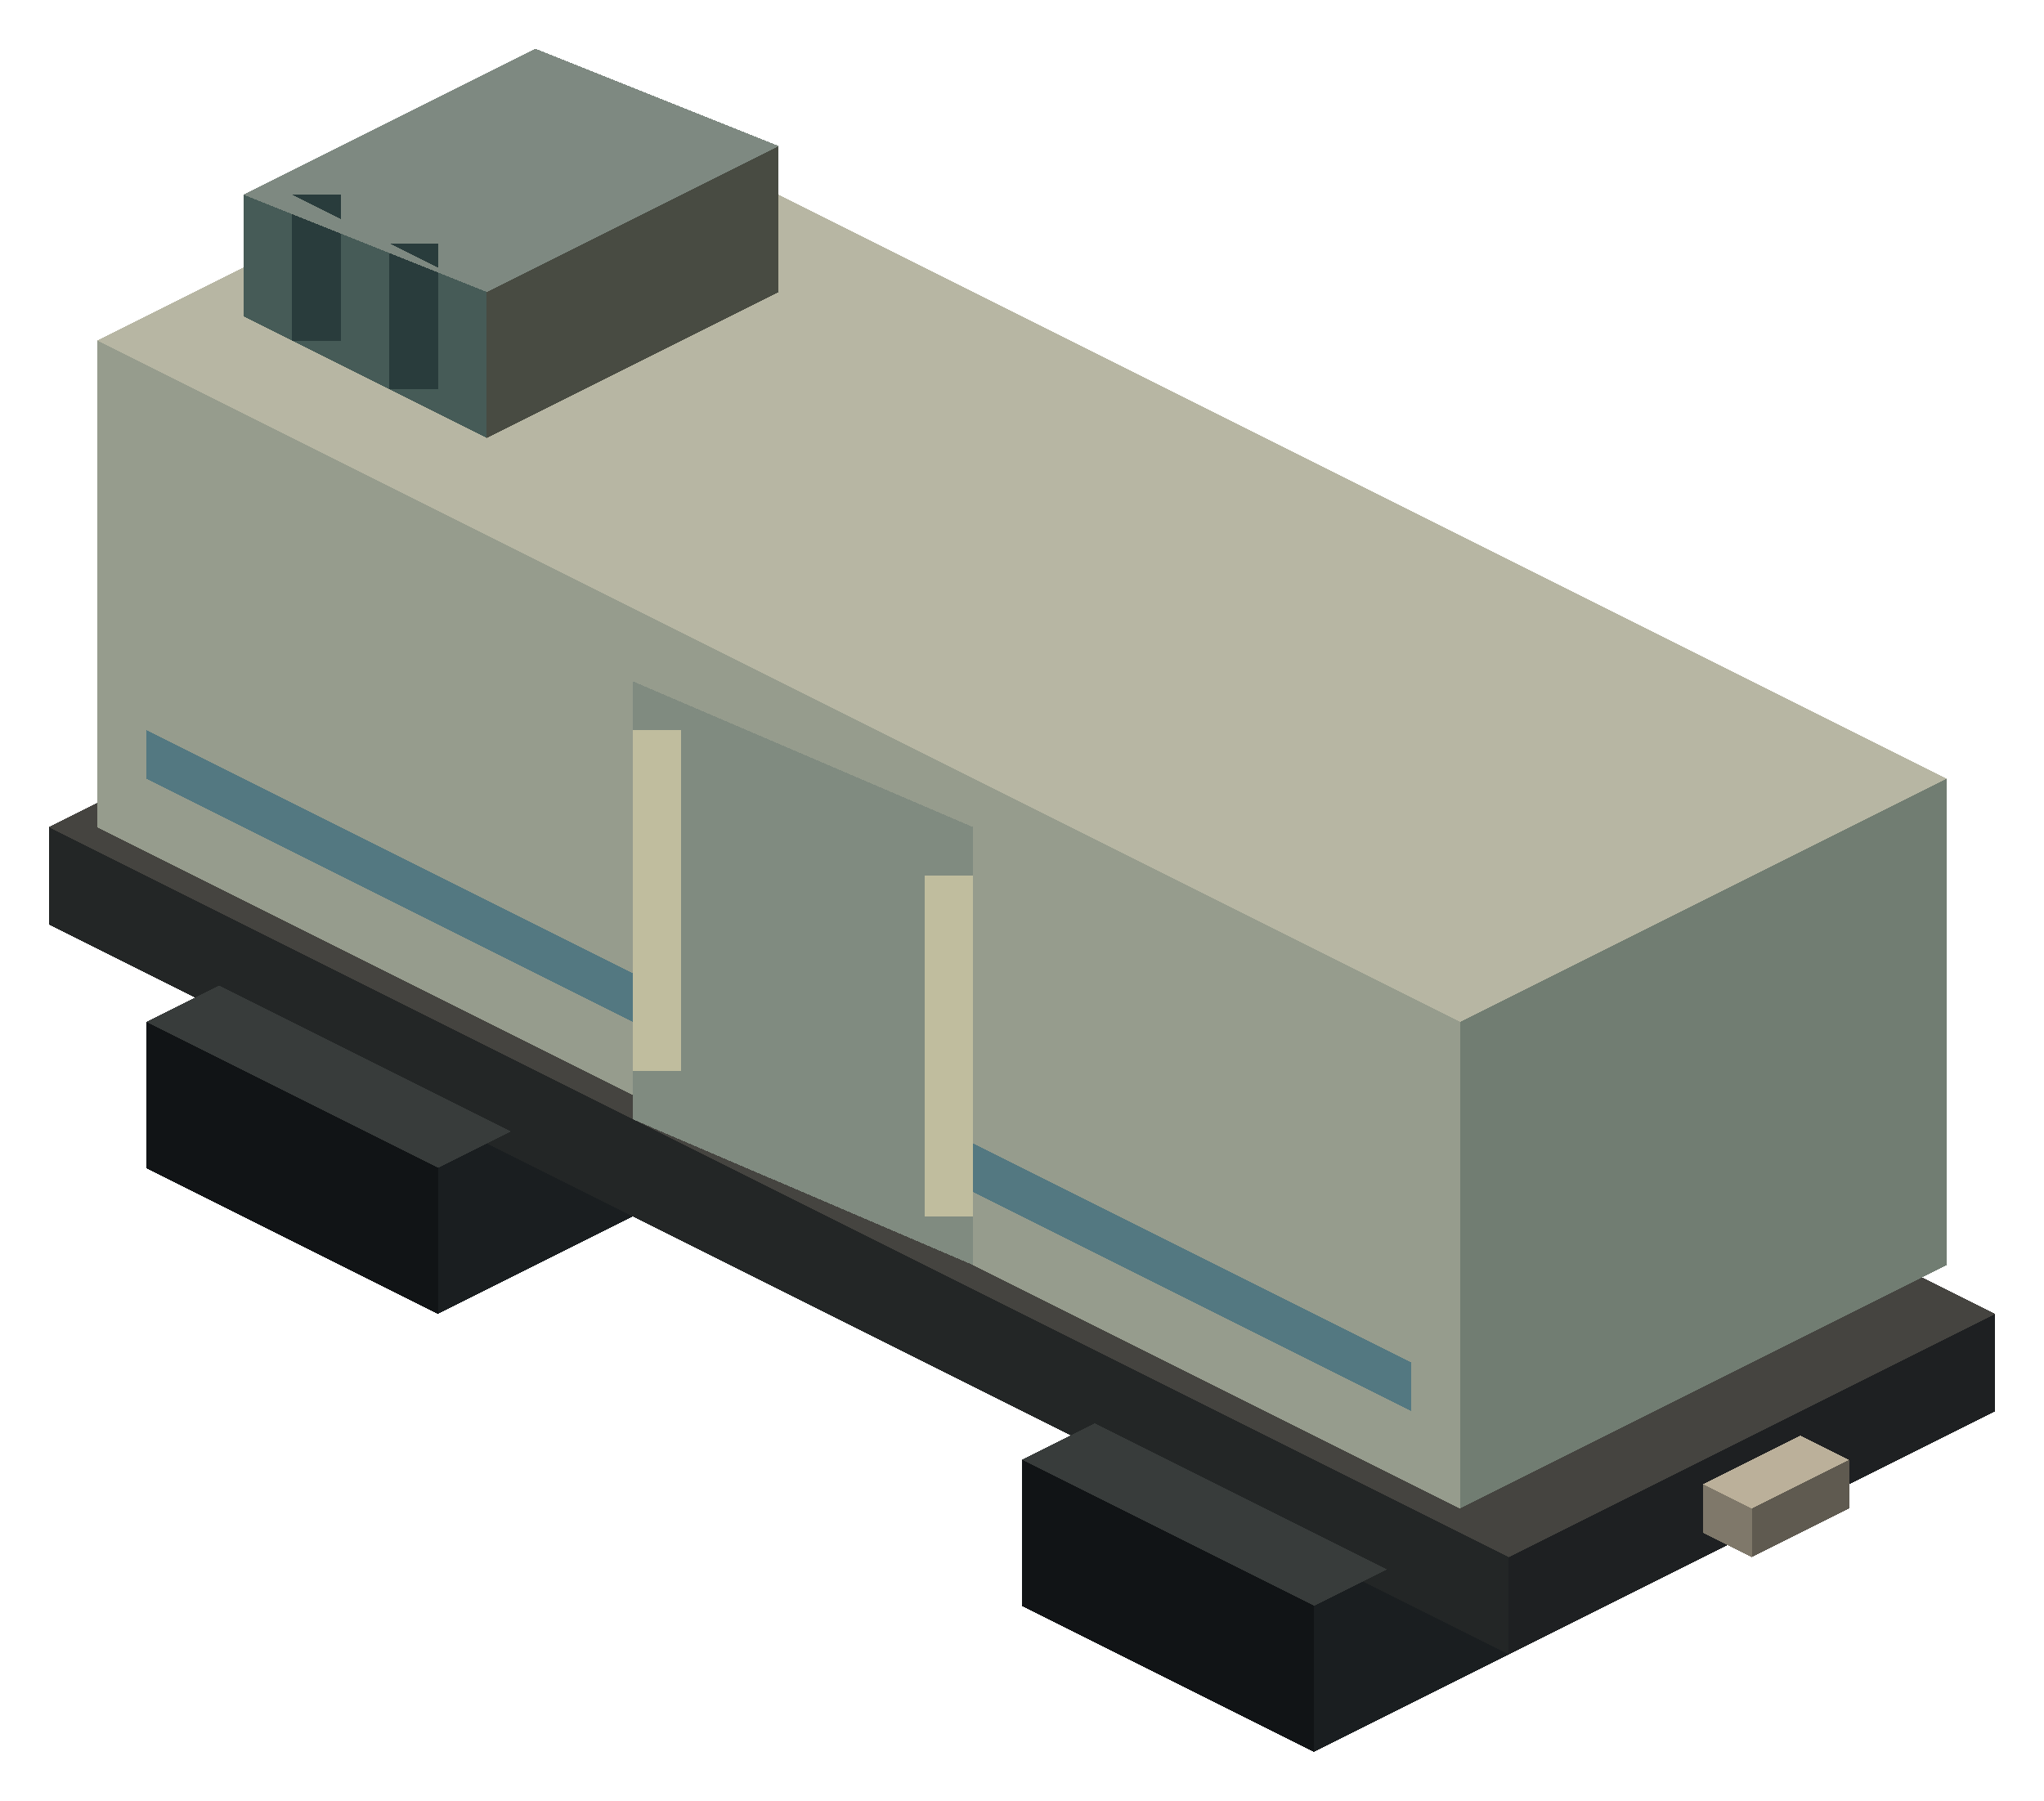
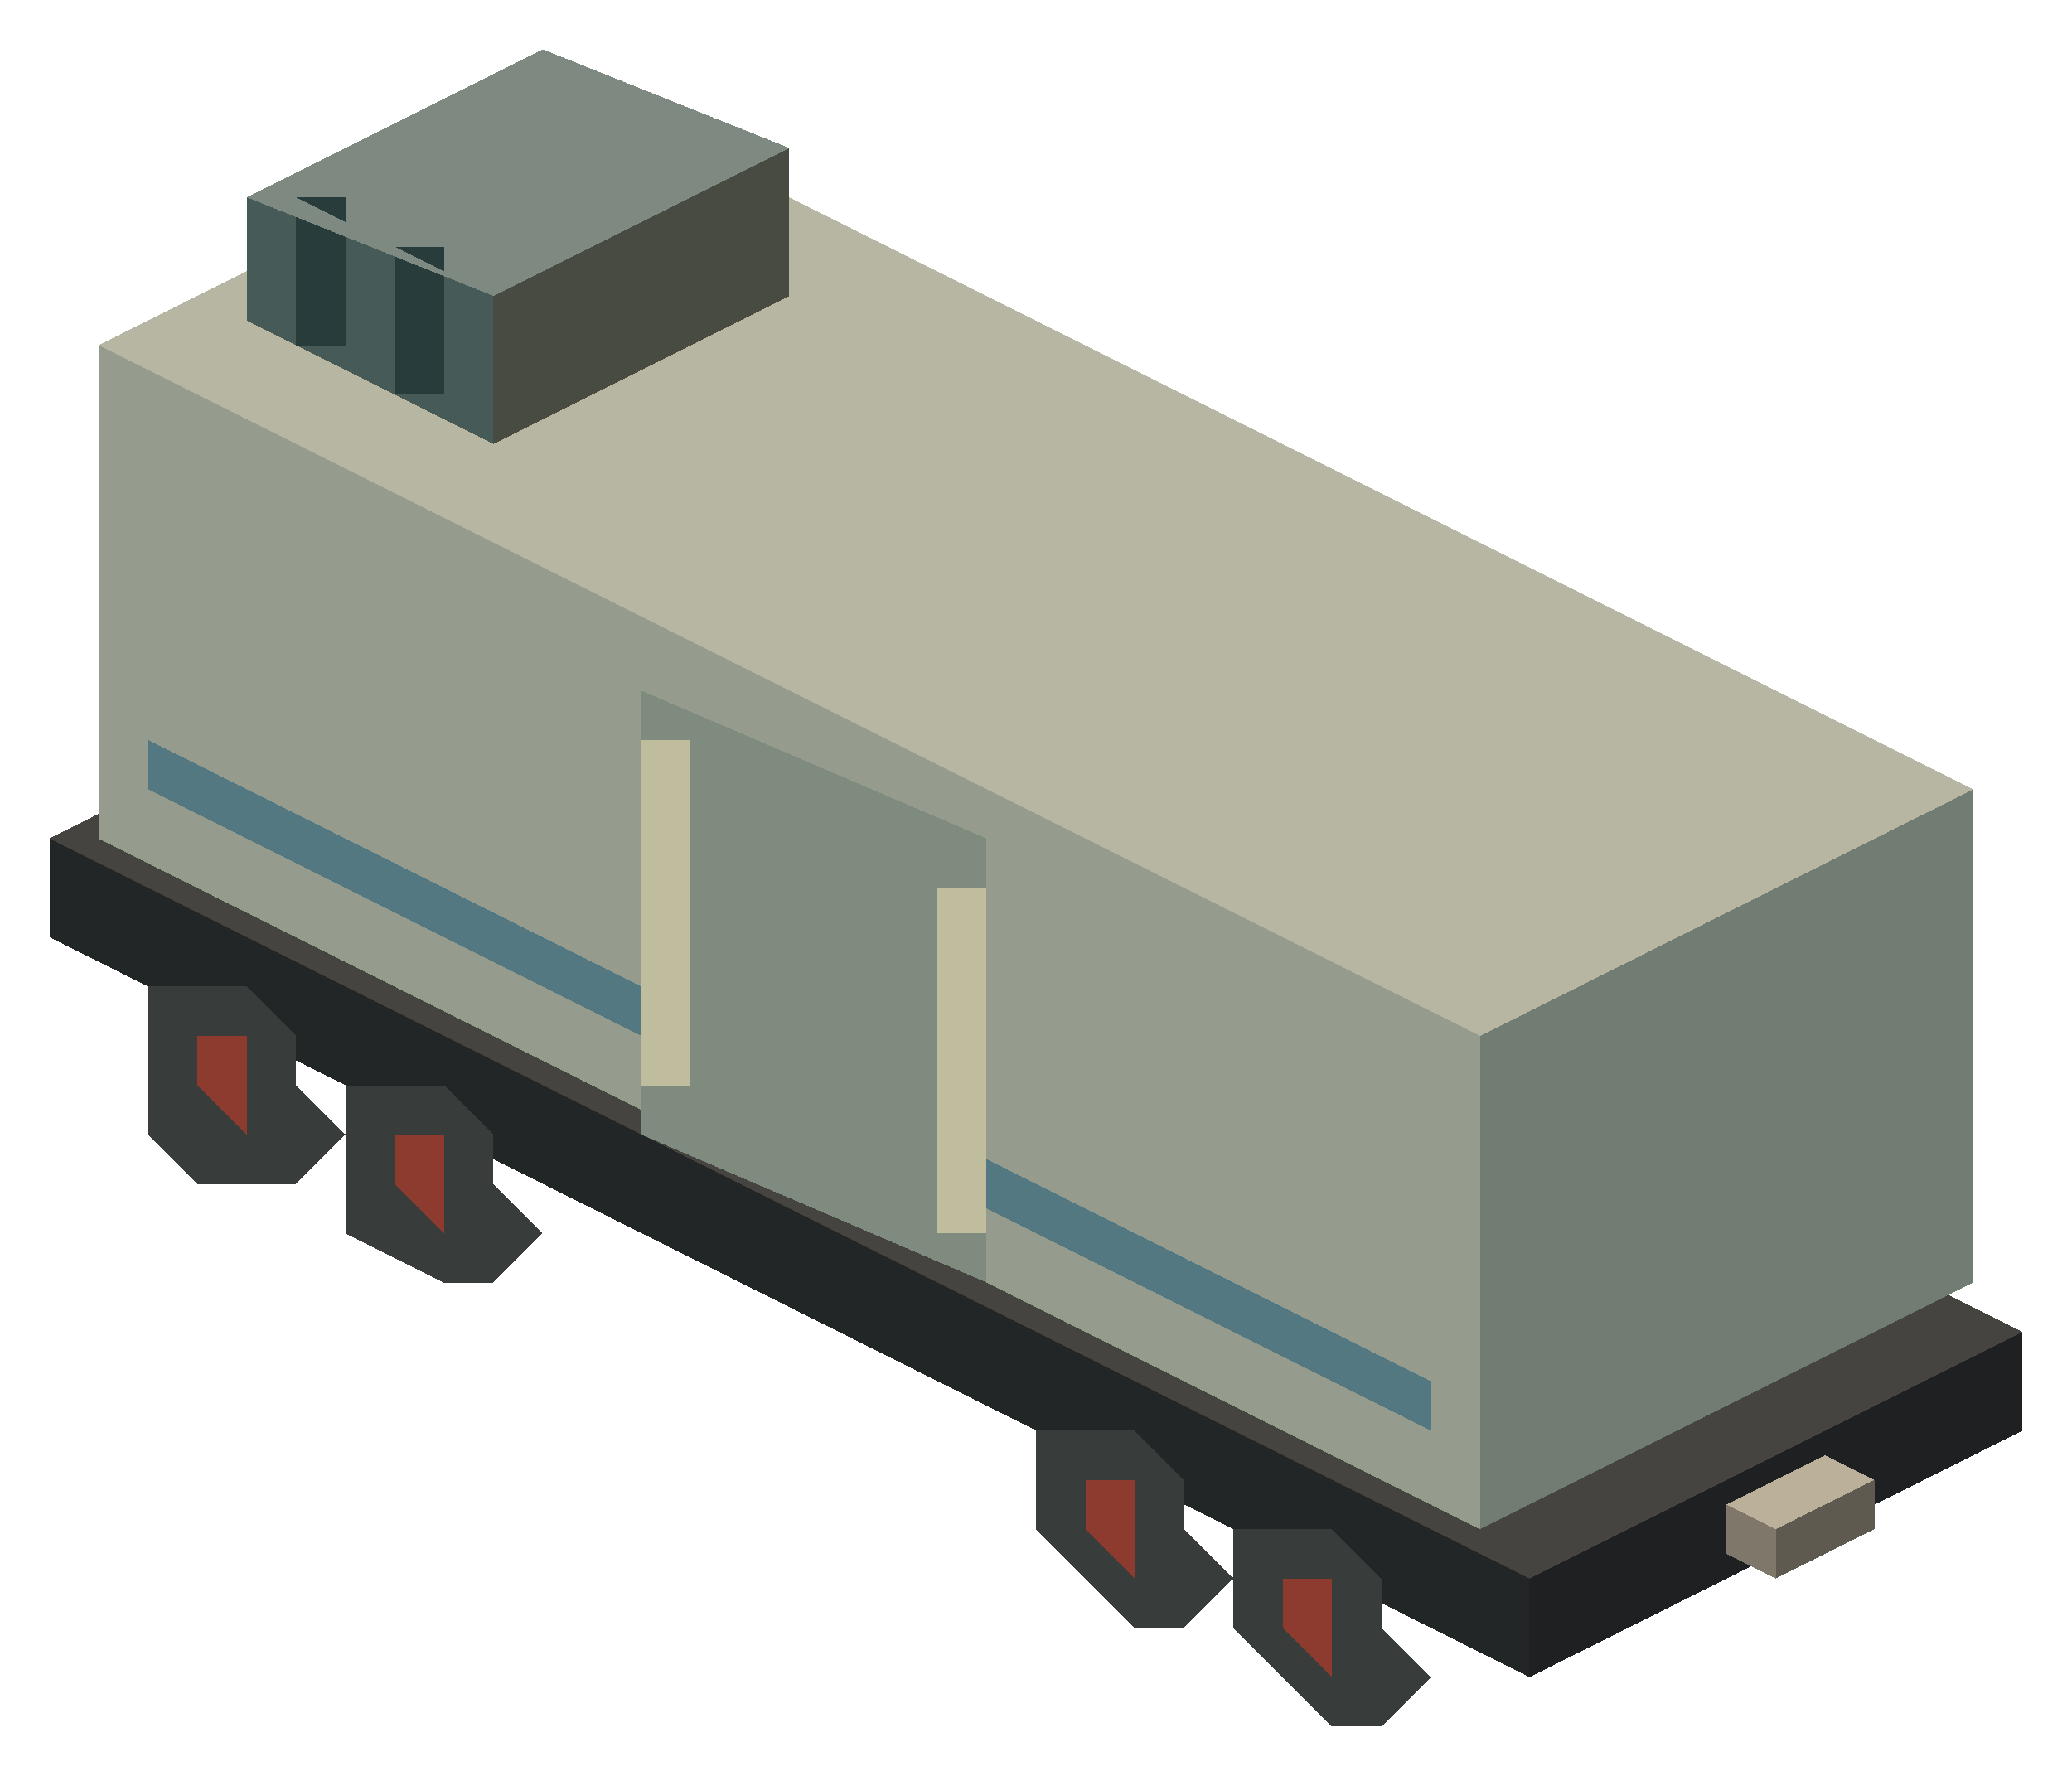
- <svg xmlns="http://www.w3.org/2000/svg" width="42" height="37" viewBox="0 0 42 37" shape-rendering="crispEdges" data-template="railyard-car-refrigerated" data-anchor-x="6" data-anchor-y="19" data-length-m="15">
+ <svg xmlns="http://www.w3.org/2000/svg" width="42" height="36" viewBox="0 0 42 36" shape-rendering="crispEdges" data-template="railyard-car-refrigerated" data-anchor-x="6" data-anchor-y="19" data-length-m="15">
  <g id="silhouette-underlays">
    <path d="M4,15 6,14 8,15 8,16 6,17 4,16Z" fill="#5f5a50" />
-     <path d="M3,21 15,15 21,18 21,21 9,27 3,24Z" fill="#1a1e20" />
-     <path d="M21,30 33,24 39,27 39,30 27,36 21,33Z" fill="#1a1e20" />
+     <path d="M6,19 12,16 18,19 18,20 12,23 6,20Z" fill="#1a1e20" />
+     <path d="M24,28 30,25 36,28 36,29 30,32 24,29Z" fill="#1a1e20" />
    <path d="M1,17 11,12 41,27 41,29 31,34 1,19Z" fill="#1e2022" />
    <path d="M2,7 12,2 40,16 40,26 30,31 2,17Z" fill="#717d72" />
    <path d="M13,14 20,17 20,26 13,23Z" fill="#484b42" />
    <path d="M5,4 11,1 16,3 16,6 10,9 5,7Z" fill="#484b42" />
    <path d="M34,30 36,29 38,30 38,31 36,32 34,31Z" fill="#5f5a50" />
  </g>
  <g id="coupler">
</g>
  <g id="trucks">
-     <path d="M3,21 9,24 9,27 3,24ZM21,30 27,33 27,36 21,33Z" fill="#111416" />
-     <path d="M13,25 9,27 9,24 10,23.5ZM31,34 31,34 27,36 27,33 28,32.5Z" fill="#1a1e20" />
-     <path d="M4.5,20.25 10.5,23.25 9,24 3,21ZM22.5,29.25 28.5,32.25 27,33 21,30Z" fill="#383c3b" />
+ </g>
+   <g id="wheels">
+     <path d="M4,24 3,23 3,22ZM4,24 3,22 3,21ZM4,24 3,21 3,20ZM4,24 3,20 4,20ZM4,24 4,20 5,20ZM4,24 4,20 5,20ZM4.4,22.4 4,24 4,22ZM4.4,22.4 4,22 4,20 5,20ZM4.4,22.4 4,22 4,20 5,20ZM4.4,22.4 4,22 4,20 5,20ZM4.75,21 4,21 4,20 5,20ZM4.75,21 4.4,22.4 4,22 4,21ZM4.75,21 4.4,22.4 4,22 4,21ZM4,24 5,20 6,21ZM4,24 5,20 6,21ZM4.8,22.8 4,24 4.4,22.4ZM4.8,22.8 4.4,22.4 5,20 6,21ZM4.8,22.8 4.4,22.4 5,20 6,21ZM4.8,22.8 4.4,22.4 5,20 6,21ZM6,21 4.75,21 5,20 6,21ZM4.8,22.8 4.4,22.4 4.75,21 6,21 6,21ZM5,22.5 5,21 6,21 6,21ZM5,22.5 4.8,22.8 4.4,22.4 4.75,21 5,21ZM4,24 6,21 6,22ZM4,24 6,21 6,22ZM5,23 4,24 4.8,22.8ZM5,23 4.8,22.8 6,21 6,22ZM5,23 4.8,22.8 6,21 6,22ZM5,23 4.8,22.8 6,21 6,22ZM5,23 4.8,22.8 6,21 6,22ZM5,23 5,23 5,22.5 6,21 6,22ZM5,23 5,23 4.8,22.8 5,22.5ZM4,24 6,22 7,23ZM6,24 4,24 7,23ZM9,26 7,25 7,24ZM9,26 7,24 7,23ZM9,26 7,23 7,22ZM9,26 7,22 8,22ZM9,26 7,22 8,22ZM8.667,24.667 9,26 8,24ZM8.667,24.667 8,24 7,22 8,22ZM8,22 8,24 8,24 7,22 8,22ZM8.667,24.667 8,24 8,24 8,22 8,22ZM8.667,24.667 8,24 8,24 8,22 8,22ZM8.25,23 8,23 8,22 8,22ZM8.25,23 8.667,24.667 8,24 8,24 8,23ZM8.25,23 8.667,24.667 8,24 8,24 8,23ZM9,26 8,22 9,22ZM9,26 8,22 9,22ZM9,25 9,26 8.667,24.667ZM9,25 8.667,24.667 8,22 9,22ZM9,25 8.667,24.667 8,22 9,22ZM9,25 8.667,24.667 8,22 9,22ZM9,23 8.25,23 8,22 9,22ZM9,23 9,25 8.667,24.667 8.25,23ZM9,23 9,25 8.667,24.667 8.25,23ZM9,26 9,22 10,23ZM9,26 10,23 10,24ZM9,26 10,24 11,25ZM10,26 9,26 11,25Z" fill="#383c3b" />
+     <path d="M5,23 5,23 5,23 4,22 4,22 4,21 4,21 4,21 5,21 5,21 5,22 5,22ZM9,25 9,25 9,25 8,24 8,24 8,23 8,23 8,23 9,23 9,23 9,24 9,24Z" fill="#8c3b2e" />
+   </g>
+   <g id="trucks">
+ </g>
+   <g id="wheels">
+     <path d="M22,32 21,31 21,30ZM23,33 22,32 21,30ZM23,33 21,30 21,29ZM23,33 21,29 22,29ZM23,33 21,29 22,29ZM22.667,31.667 23,33 22,31ZM22.667,31.667 22,31 21,29 22,29ZM22,29 22,31 22,31 21,29 22,29ZM22.667,31.667 22,31 22,31 22,29 22,29ZM22.667,31.667 22,31 22,31 22,29 22,29ZM22.25,30 22,30 22,29 22,29ZM22.25,30 22.667,31.667 22,31 22,31 22,30ZM22.25,30 22.667,31.667 22,31 22,31 22,30ZM23,33 22,29 23,29ZM23,33 22,29 23,29ZM23,32 23,33 22.667,31.667ZM23,32 22.667,31.667 22,29 23,29ZM23,32 22.667,31.667 22,29 23,29ZM23,32 22.667,31.667 22,29 23,29ZM23,30 22.25,30 22,29 23,29ZM23,30 23,32 22.667,31.667 22.25,30ZM23,30 23,32 22.667,31.667 22.25,30ZM23,33 23,29 24,30ZM23,33 24,30 24,31ZM23,33 24,31 25,32ZM24,33 23,33 25,32ZM26,34 25,33 25,32ZM27,35 26,34 25,32ZM27,35 25,32 25,31ZM27,35 25,31 26,31ZM27,35 25,31 26,31ZM26.667,33.667 27,35 26,33ZM26.667,33.667 26,33 25,31 26,31ZM26,31 26,33 26,33 25,31 26,31ZM26.667,33.667 26,33 26,33 26,31 26,31ZM26.667,33.667 26,33 26,33 26,31 26,31ZM26.25,32 26,32 26,31 26,31ZM26.25,32 26.667,33.667 26,33 26,33 26,32ZM26.25,32 26.667,33.667 26,33 26,33 26,32ZM27,35 26,31 27,31ZM27,35 26,31 27,31ZM27,34 27,35 26.667,33.667ZM27,34 26.667,33.667 26,31 27,31ZM27,34 26.667,33.667 26,31 27,31ZM27,34 26.667,33.667 26,31 27,31ZM27,32 26.25,32 26,31 27,31ZM27,32 27,34 26.667,33.667 26.25,32ZM27,32 27,34 26.667,33.667 26.25,32ZM27,35 27,31 28,32ZM27,35 28,32 28,33ZM27,35 28,33 29,34ZM28,35 27,35 29,34Z" fill="#383c3b" />
+     <path d="M23,32 23,32 23,32 22,31 22,31 22,30 22,30 22,30 23,30 23,30 23,31 23,31ZM27,34 27,34 27,34 26,33 26,33 26,32 26,32 26,32 27,32 27,32 27,33 27,33Z" fill="#8c3b2e" />
  </g>
  <g id="underframe">
-     <path d="M1,18.5 1,17 31,32 31,33.5ZM28.5,32.25 31,33.5 31,34 28,32.5ZM10.5,23.25 16.091,26.045 22.5,29.25 22,29.5 10,23.5ZM1,18.5 4.5,20.25 4,20.5 1,19Z" fill="#232626" />
+     <path d="M1,17 2.429,17.714 3,20 1,19ZM2.429,17.714 7,20 3,20 3,20ZM5,20 5,20 6,20 7,22 7,22ZM7,22 6,20 7,20 11,22 7,22 7,22ZM9,22 9,22 11,22 19.667,26.333 21,29 11,24ZM19.667,26.333 25,29 21,29 21,29ZM23,29 23,29 24,29 25,31 25,31ZM25,31 24,29 25,29 29,31 25,31 25,31ZM27,31 27,31 29,31 31,32 31,34 29,33ZM28,32 28,32 29,33 28,32.5ZM24,30 24,30 25,31 24,30.5ZM10,23 10,23 11,24 10,23.5ZM6,21 6,21 7,22 6,21.5Z" fill="#232626" />
    <path d="M36,30 35,30.5 34.5,30.25 36,29.5ZM41,28.5 38,30 36.5,29.25 41,27ZM37,29.5 36,30 36,29.5 36.5,29.25ZM38,30 41,28.5 41,29 38,30.5ZM35.5,31.75 31,34 31,32 33.5,30.75ZM35,30.5 35,31.5 33.5,30.75 34.5,30.25Z" fill="#1e2022" />
    <path d="M2,16.5 2,17.5 1,17ZM30,31 39.5,26.25 41,27 31,32 30,31.5ZM2,17 13,22.5 13,23 2,17.5ZM20,26 30,31 30,31.5 20,26.5ZM20,26 20,26.5 13,23Z" fill="#454440" />
  </g>
  <g id="insulated-body">
    <path d="M2,9.286 2,7 30,21 30,21.286ZM20,23.5 20,17 30,21.286 30,28.5ZM13,20 2,14.5 2,9.286 13,14ZM29,28 30,28.5 30,31 29,30.5ZM20,24.5 29,29 29,30.5 20,26ZM2,15.5 13,21 13,22.5 2,17ZM3,16 2,15.5 2,14.5 3,15Z" fill="#969c8d" />
    <path d="M40,26 30,31 30,21 40,16Z" fill="#717d72" />
    <path d="M5,5.5 5,8.5 2,7ZM13.333,7.333 18,5 40,16 37.778,17.111ZM16,6 16,4 18,5ZM10,9 13.333,7.333 37.778,17.111 30,21 10,11ZM5,6.5 10,9 10,11 5,8.5Z" fill="#b7b6a3" />
    <path d="M20,23.5 29,28 29,29 20,24.5ZM3,15 13,20 13,21 3,16Z" fill="#537881" />
  </g>
  <g id="sealed-door">
    <path d="M13,15 13,14 15.333,15ZM14,18 14,15 15.333,15 20,17 20,18ZM20,25 20,26 17.667,25ZM14,18 19,18 19,25 17.667,25 14,23.429ZM13,22 14,22 14,23.429 13,23Z" fill="#808b80" />
    <path d="M13,15 14,15 14,22 13,22ZM19,18 20,18 20,25 19,25Z" fill="#c0bd9e" />
  </g>
  <g id="cooling-unit">
    <path d="M7,5 7,4.8 7.5,5ZM9,8.5 9,5.6 10,6 10,9 10,9ZM9,8 9,8.5 8,8ZM8,8 8,8 7,7.5 7,5 7.5,5 8,5.2ZM7,7 7,7.5 6,7ZM6,7 6,7 5,6.5 5,4 6,4.4Z" fill="#465b57" />
    <path d="M16,6 10,9 10,6 16,3Z" fill="#484b42" />
    <path d="M11,1 16,3 14,4 5,4 5,4ZM7,4 14,4 12,5 7.5,5 7,4.8ZM9,5 12,5 10,6 9,5.6ZM8,5 9,5.5 9,5.6 7.5,5ZM5,4 6,4 7,4.5 7,4.8 5,4Z" fill="#7e8981" />
    <path d="M6,4 6,4 7,4 7,4.5ZM6,4.4 7,4.8 7,7 6,7ZM8,5 8,5 9,5 9,5.5ZM8,5.2 9,5.6 9,8 8,8Z" fill="#293c3c" />
  </g>
  <g id="coupler">
    <path d="M36,31.5 36,32 35.5,31.75ZM35,30.5 36,31 36,31.5 35.5,31.75 35,31.5Z" fill="#7f786a" />
    <path d="M38,31 36,32 36,31 38,30Z" fill="#5f5a50" />
    <path d="M37,29.5 38,30 36,31 35,30.5Z" fill="#bbb09a" />
  </g>
</svg>
